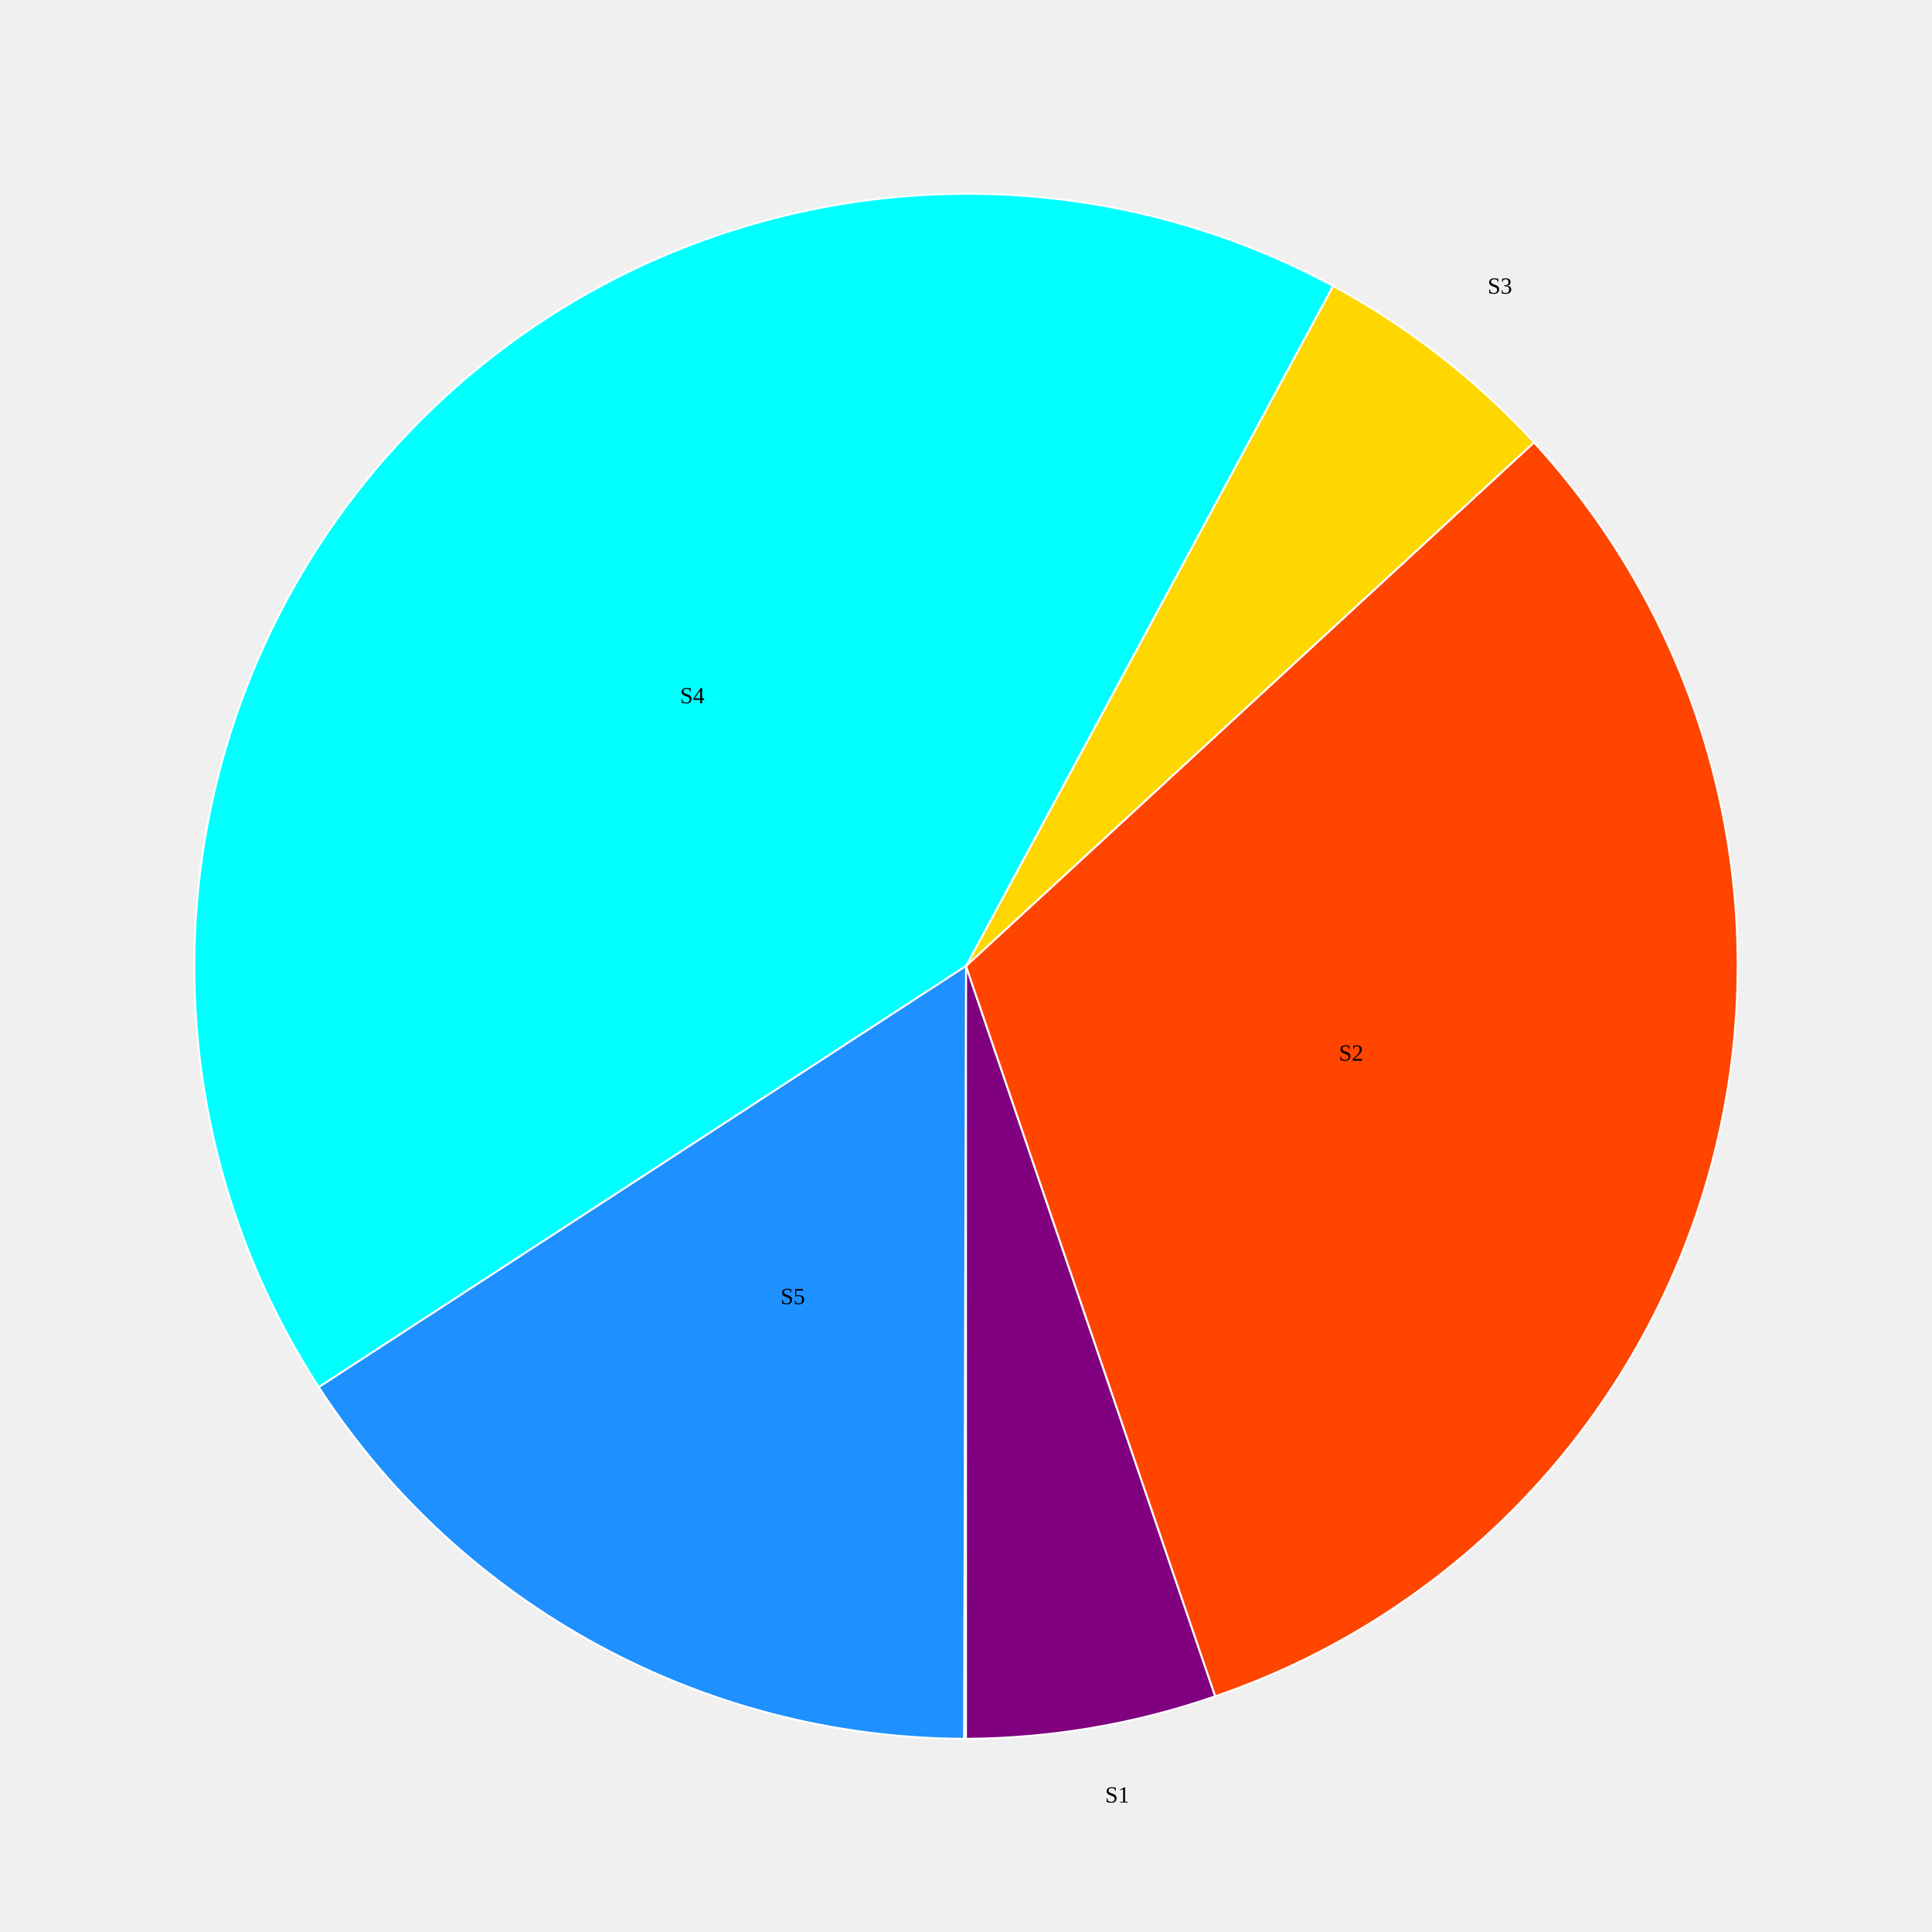
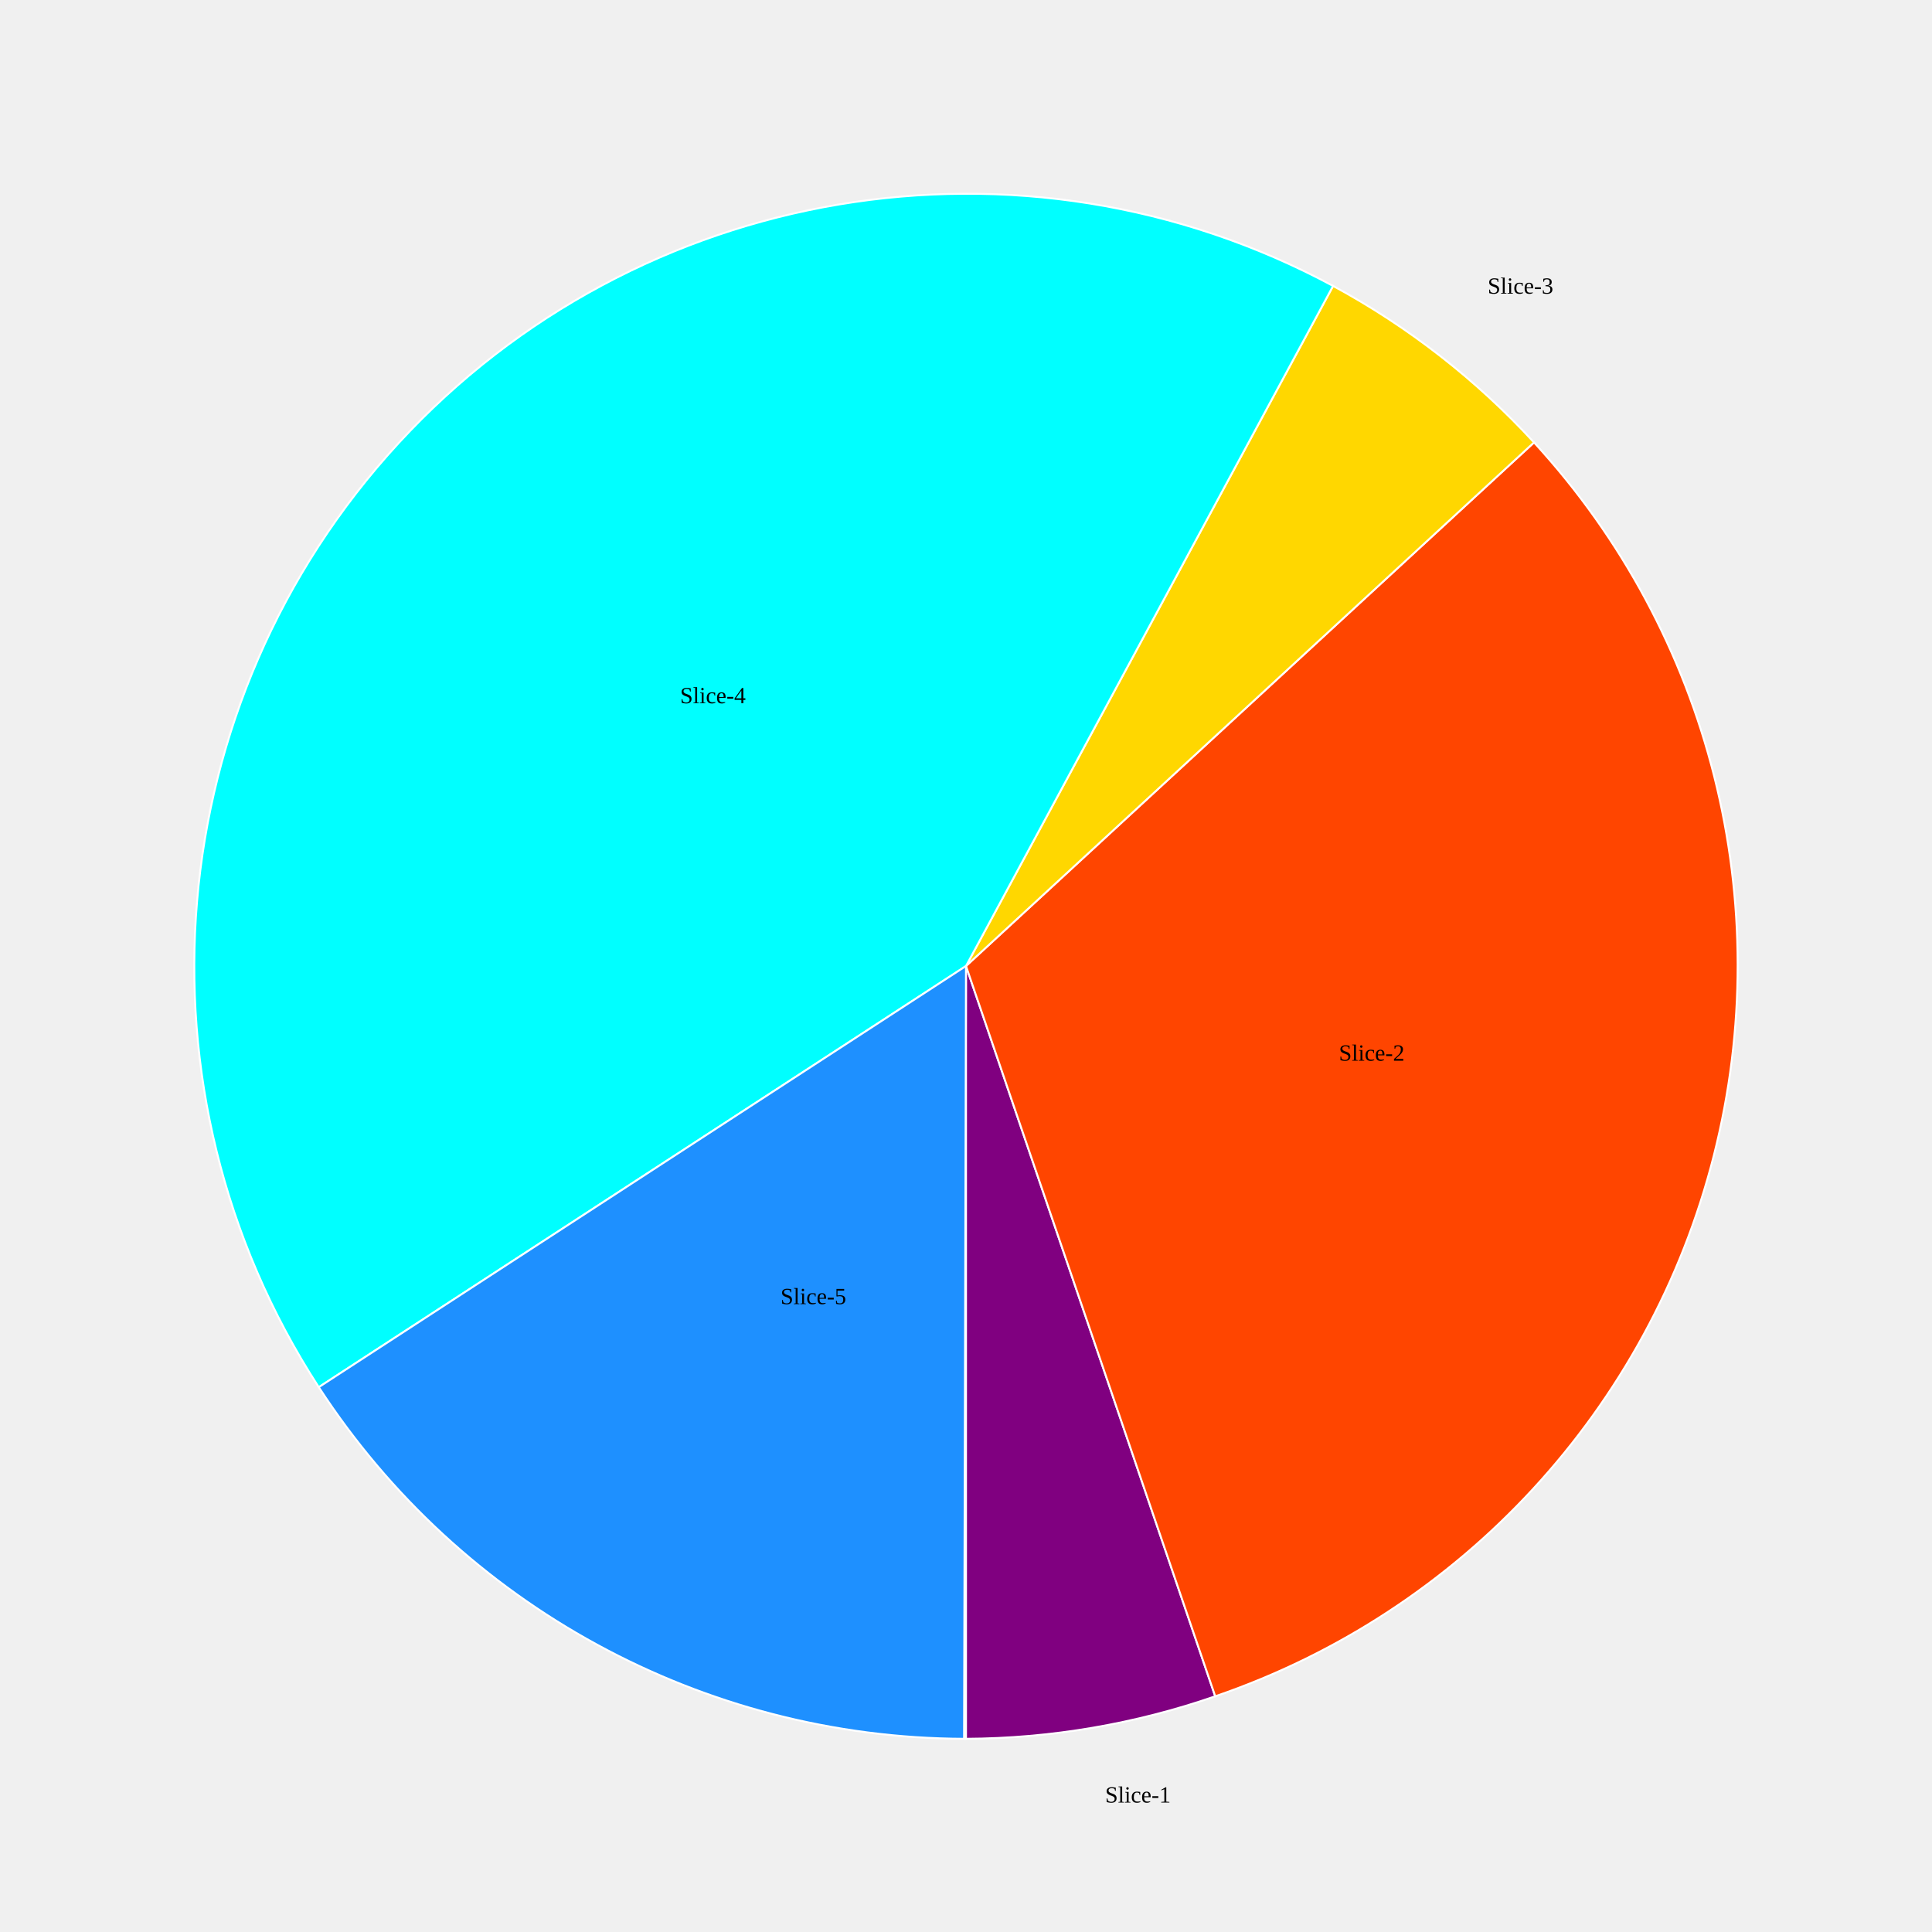
<svg xmlns="http://www.w3.org/2000/svg" viewBox="0 0 1000 1000">
  <path fill="Purple" stroke="White" d="M 500 500 L 500 900 A 400 400 0 0 0 629 878 Z">
		</path>
-   <text x="572" y="933">S1</text>
+   <text x="572" y="933">Slice-1</text>
  <path fill="OrangeRed" stroke="White" d="M 500 500 L 629 878 A 400 400 0 0 0 794 229 Z">
		</path>
-   <text x="693" y="549">S2</text>
+   <text x="693" y="549">Slice-2</text>
  <path fill="Gold" stroke="White" d="M 500 500 L 794 229 A 400 400 0 0 0 690 148 Z">
		</path>
-   <text x="770" y="152">S3</text>
+   <text x="770" y="152">Slice-3</text>
  <path fill="Aqua" stroke="White" d="M 500 500 L 690 148 A 400 400 0 0 0 165 718 Z">
		</path>
-   <text x="352" y="364">S4</text>
+   <text x="352" y="364">Slice-4</text>
  <path fill="DodgerBlue" stroke="White" d="M 500 500 L 165 718 A 400 400 0 0 0 499 900 Z">
		</path>
-   <text x="404" y="675">S5</text>
+   <text x="404" y="675">Slice-5</text>
</svg>
